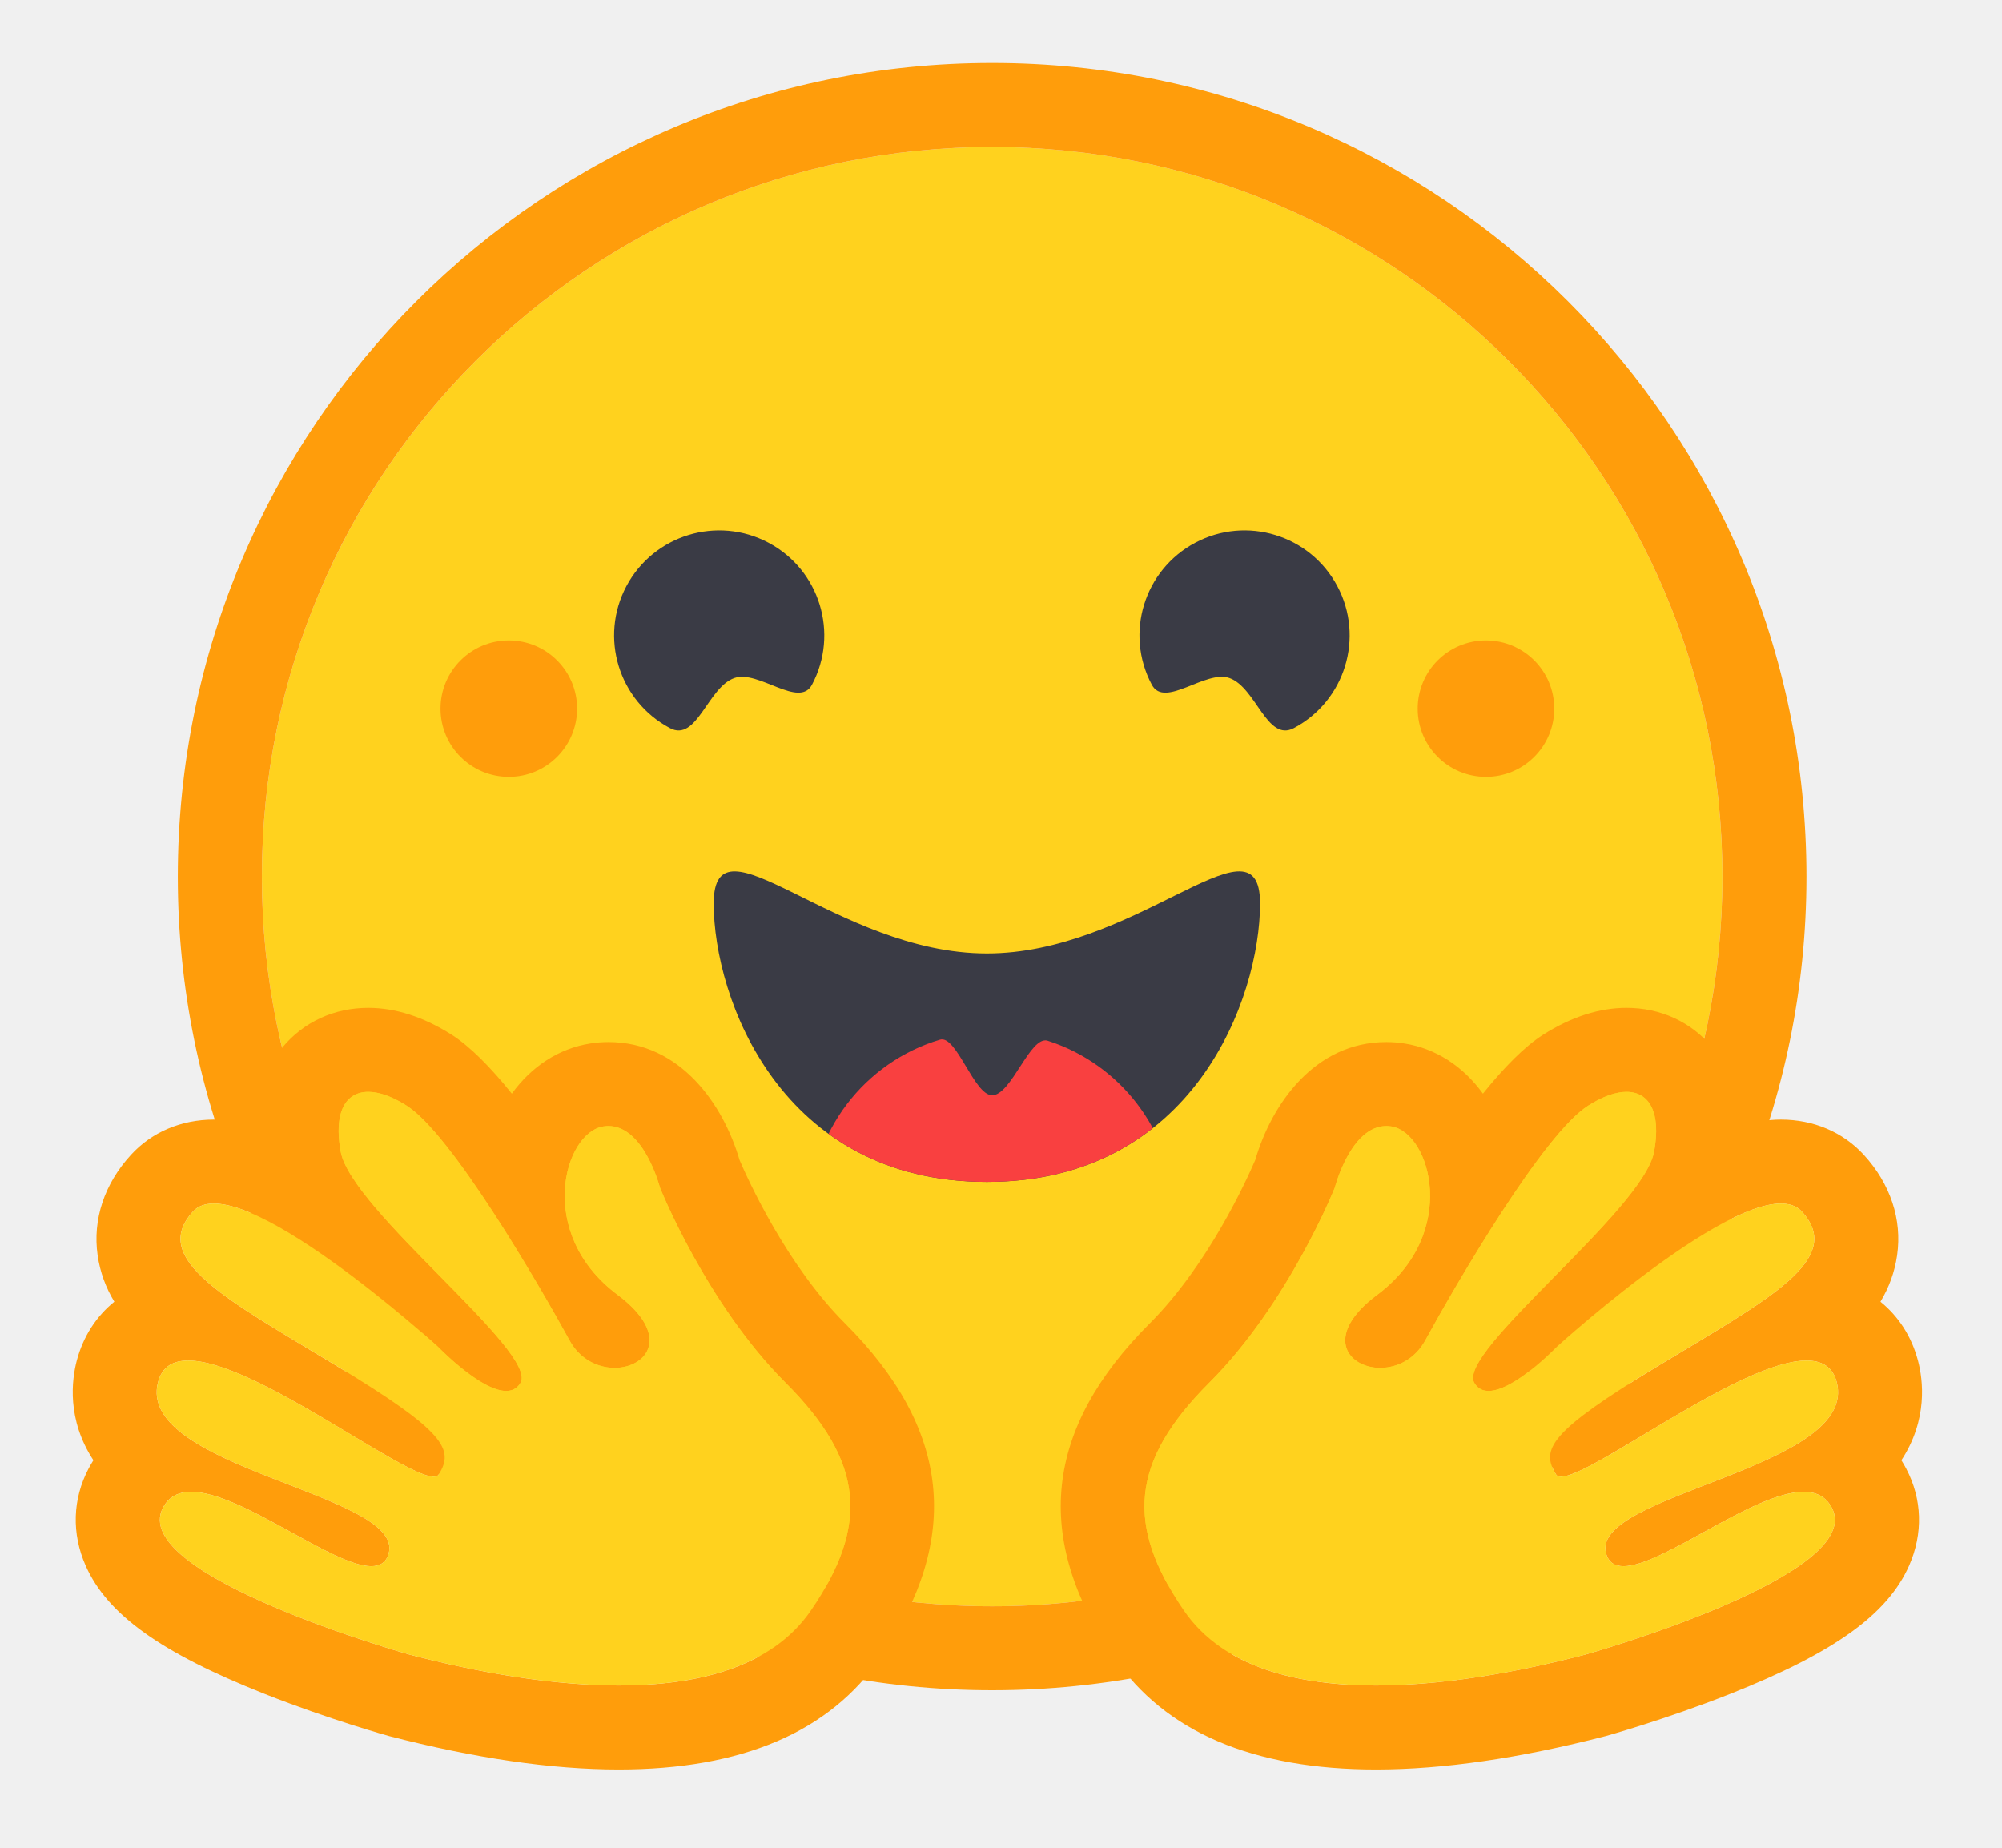
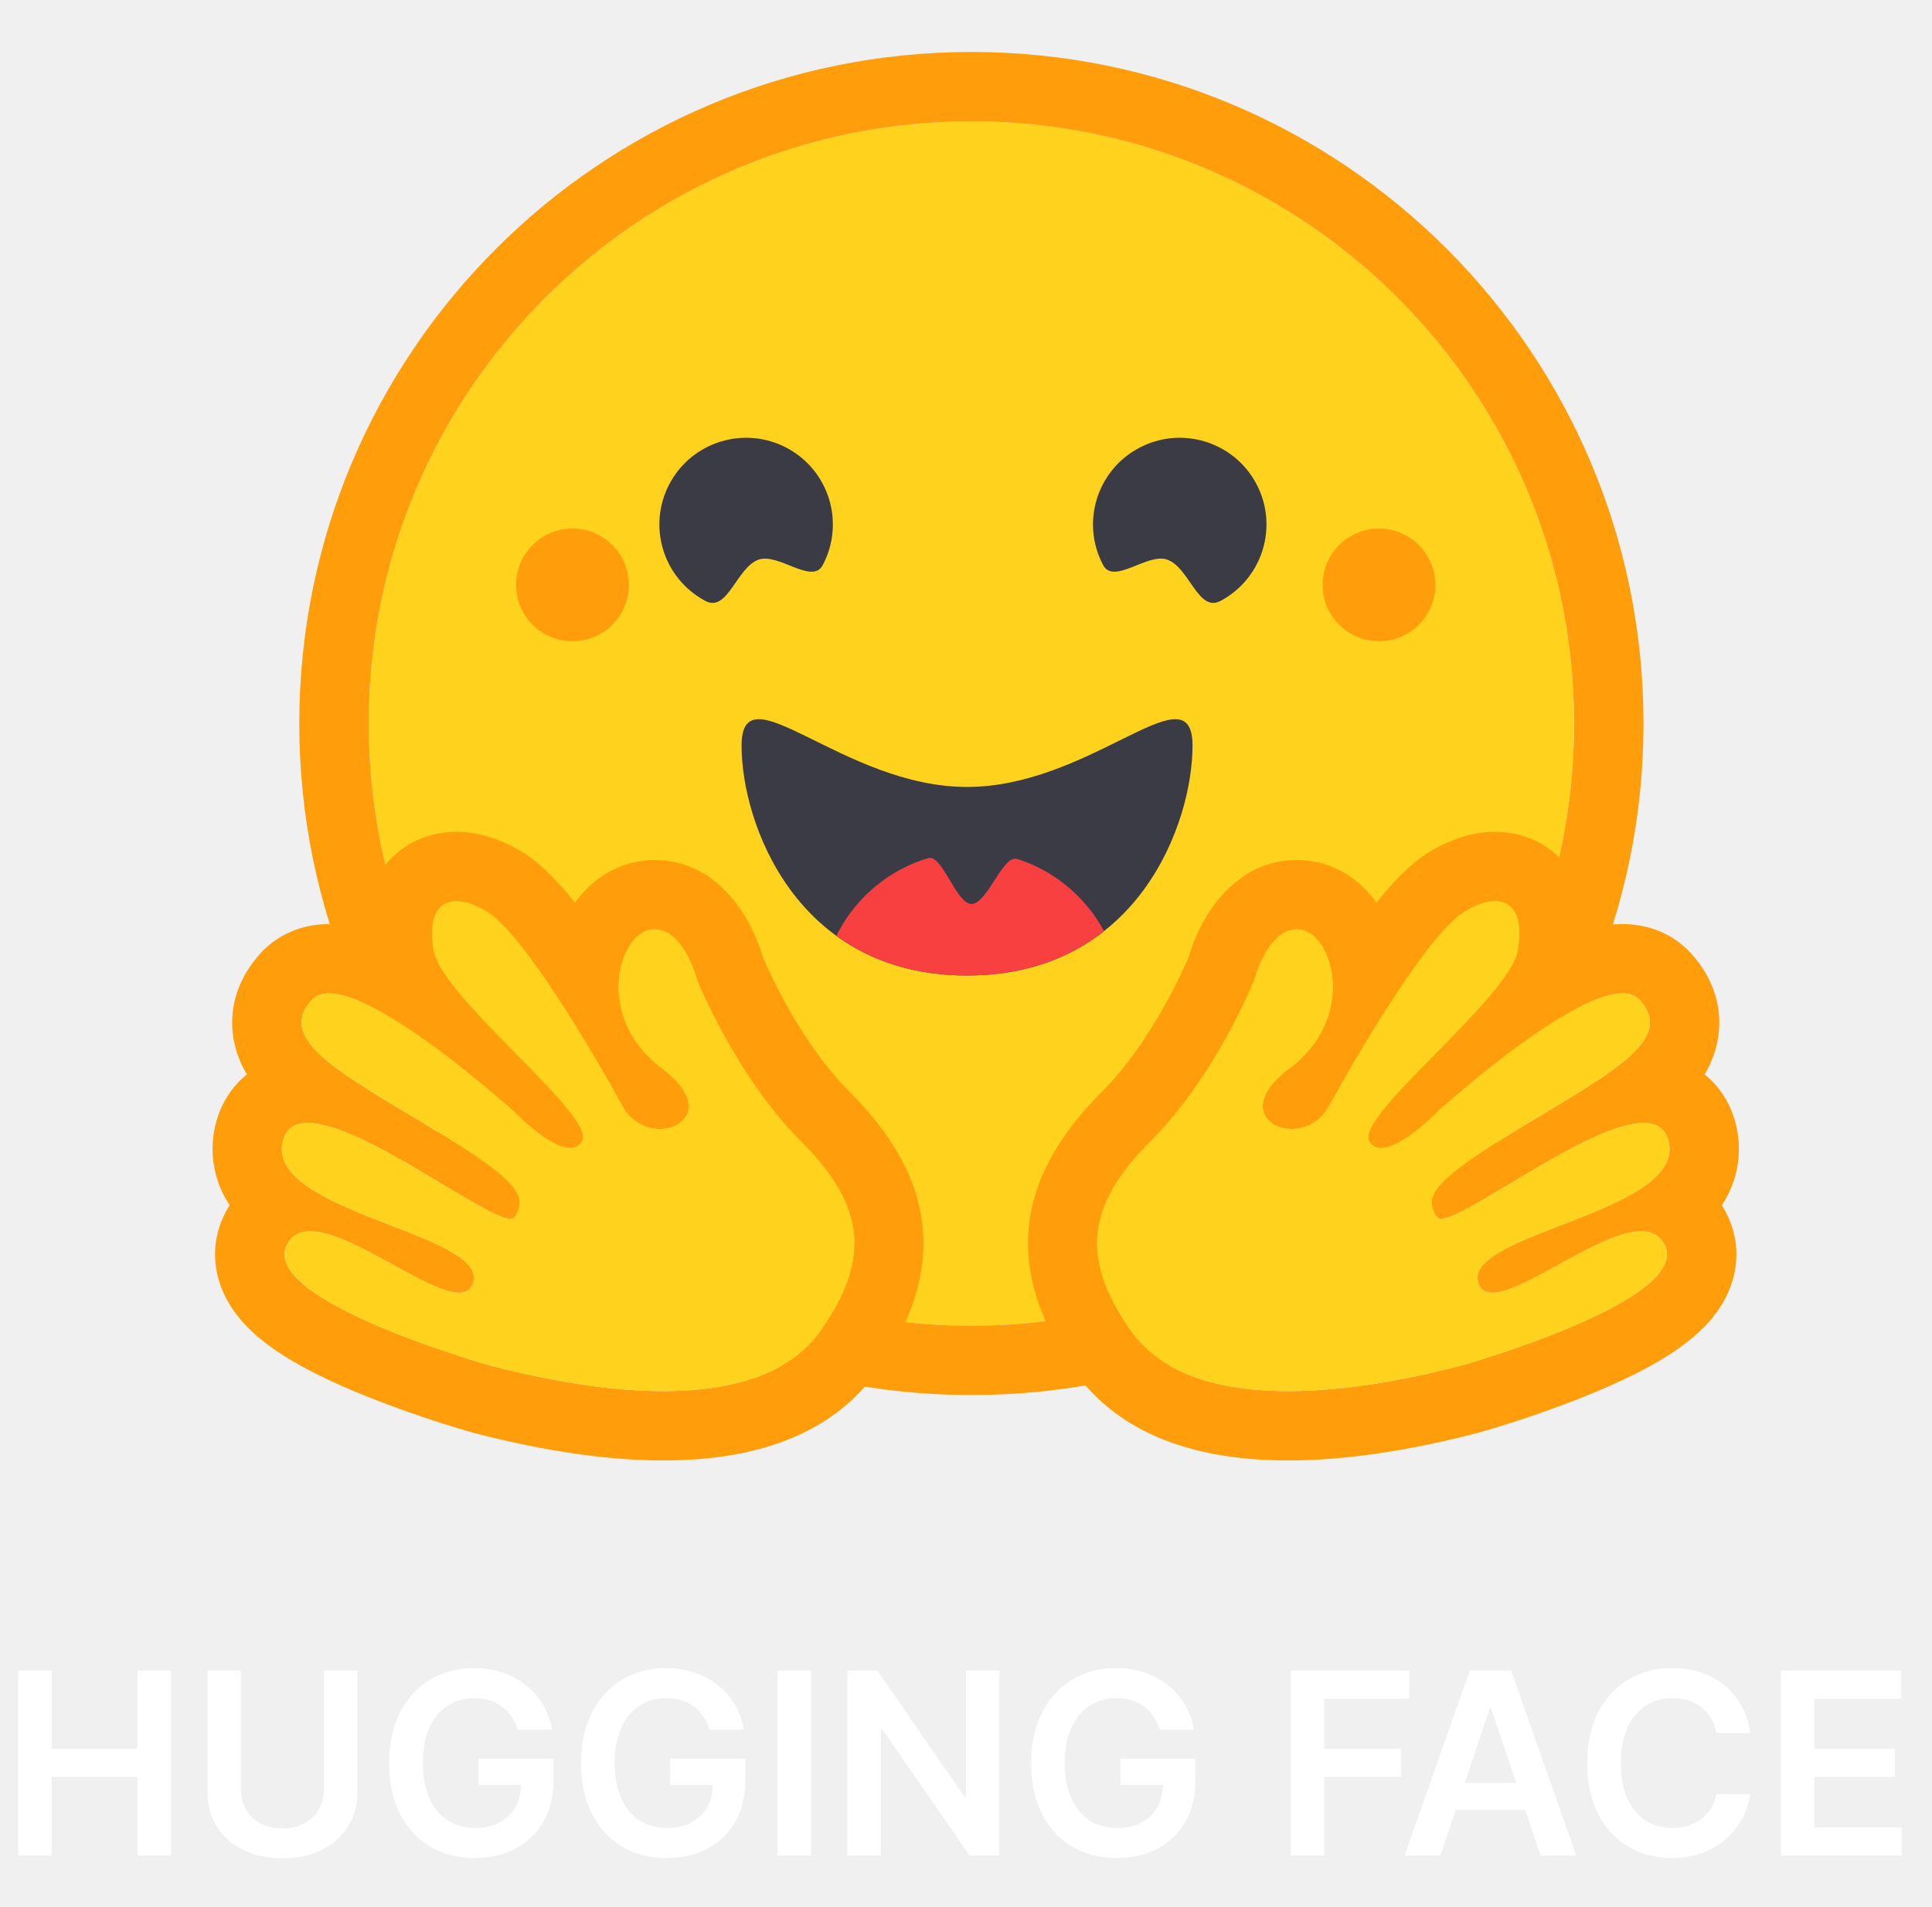
- <svg xmlns="http://www.w3.org/2000/svg" width="65" height="60" viewBox="0 0 65 60" fill="none">
-   <path d="M32.212 52.159C45.307 52.159 55.922 41.551 55.922 28.466C55.922 15.38 45.307 4.773 32.212 4.773C19.118 4.773 8.503 15.38 8.503 28.466C8.503 41.551 19.118 52.159 32.212 52.159Z" fill="#FFD21E" />
-   <path d="M55.922 28.466C55.922 15.38 45.307 4.773 32.212 4.773C19.118 4.773 8.503 15.38 8.503 28.466C8.503 41.551 19.118 52.159 32.212 52.159C45.307 52.159 55.922 41.551 55.922 28.466ZM5.773 28.466C5.773 13.874 17.61 2.045 32.212 2.045C46.814 2.045 58.651 13.874 58.651 28.466C58.651 43.057 46.814 54.886 32.212 54.886C17.61 54.886 5.773 43.057 5.773 28.466Z" fill="#FF9D0B" />
-   <path d="M39.916 22.017C40.785 22.324 41.131 24.11 42.01 23.643C43.673 22.759 44.305 20.695 43.42 19.033C42.535 17.37 40.47 16.739 38.806 17.623C37.143 18.507 36.511 20.571 37.396 22.234C37.813 23.018 39.138 21.743 39.916 22.017Z" fill="#3A3B45" />
-   <path d="M23.843 22.017C22.973 22.324 22.628 24.11 21.749 23.643C20.085 22.759 19.454 20.695 20.338 19.033C21.223 17.37 23.289 16.739 24.952 17.623C26.616 18.507 27.247 20.571 26.363 22.234C25.945 23.018 24.62 21.743 23.843 22.017Z" fill="#3A3B45" />
-   <path d="M32.042 38.379C38.748 38.379 40.911 32.404 40.911 29.336C40.911 27.741 39.839 28.243 38.121 29.093C36.533 29.879 34.394 30.961 32.042 30.961C27.143 30.961 23.172 26.268 23.172 29.336C23.172 32.404 25.336 38.379 32.042 38.379Z" fill="#3A3B45" />
-   <mask id="mask0_70_134" style="mask-type:alpha" maskUnits="userSpaceOnUse" x="23" y="28" width="18" height="11">
-     <path d="M32.042 38.379C38.748 38.379 40.911 32.404 40.911 29.336C40.911 27.741 39.839 28.243 38.121 29.093C36.533 29.879 34.394 30.961 32.042 30.961C27.143 30.961 23.172 26.268 23.172 29.336C23.172 32.404 25.336 38.379 32.042 38.379Z" fill="white" />
+ <svg xmlns="http://www.w3.org/2000/svg" width="76" height="75" viewBox="0 0 76 75" fill="none">
+   <path d="M38.212 52.159C51.307 52.159 61.922 41.551 61.922 28.466C61.922 15.38 51.307 4.773 38.212 4.773C25.118 4.773 14.503 15.38 14.503 28.466C14.503 41.551 25.118 52.159 38.212 52.159Z" fill="#FFD21E" />
+   <path d="M61.922 28.466C61.922 15.38 51.307 4.773 38.212 4.773C25.118 4.773 14.503 15.38 14.503 28.466C14.503 41.551 25.118 52.159 38.212 52.159C51.307 52.159 61.922 41.551 61.922 28.466ZM11.773 28.466C11.773 13.874 23.61 2.045 38.212 2.045C52.814 2.045 64.651 13.874 64.651 28.466C64.651 43.057 52.814 54.886 38.212 54.886C23.61 54.886 11.773 43.057 11.773 28.466Z" fill="#FF9D0B" />
+   <path d="M45.916 22.017C46.785 22.324 47.131 24.11 48.01 23.643C49.673 22.759 50.305 20.695 49.42 19.033C48.535 17.37 46.47 16.739 44.806 17.623C43.143 18.507 42.511 20.571 43.396 22.234C43.813 23.018 45.138 21.743 45.916 22.017Z" fill="#3A3B45" />
+   <path d="M29.843 22.017C28.973 22.324 28.628 24.11 27.749 23.643C26.085 22.759 25.454 20.695 26.338 19.033C27.223 17.37 29.289 16.739 30.952 17.623C32.616 18.507 33.247 20.571 32.363 22.234C31.945 23.018 30.62 21.743 29.843 22.017Z" fill="#3A3B45" />
+   <path d="M38.042 38.379C44.748 38.379 46.911 32.404 46.911 29.336C46.911 27.741 45.839 28.243 44.121 29.093C42.533 29.879 40.394 30.961 38.042 30.961C33.143 30.961 29.172 26.268 29.172 29.336C29.172 32.404 31.336 38.379 38.042 38.379Z" fill="#3A3B45" />
+   <mask id="mask0_208_328" style="mask-type:alpha" maskUnits="userSpaceOnUse" x="29" y="28" width="18" height="11">
+     <path d="M38.042 38.379C44.748 38.379 46.911 32.404 46.911 29.336C46.911 27.741 45.839 28.243 44.121 29.093C42.533 29.879 40.394 30.961 38.042 30.961C33.143 30.961 29.172 26.268 29.172 29.336C29.172 32.404 31.336 38.379 38.042 38.379Z" fill="white" />
  </mask>
-   <g mask="url(#mask0_70_134)">
-     <path d="M32.212 45.341C35.48 45.341 38.13 42.693 38.13 39.428C38.13 36.884 36.522 34.715 34.267 33.881C34.184 33.85 34.1 33.821 34.016 33.794C33.447 33.612 32.841 35.565 32.212 35.565C31.625 35.565 31.057 33.6 30.521 33.759C28.077 34.486 26.295 36.749 26.295 39.428C26.295 42.693 28.944 45.341 32.212 45.341Z" fill="#F94040" />
+   <g mask="url(#mask0_208_328)">
+     <path d="M38.212 45.341C41.48 45.341 44.13 42.693 44.13 39.428C44.13 36.884 42.522 34.715 40.267 33.881C40.184 33.85 40.1 33.821 40.016 33.794C39.447 33.612 38.841 35.565 38.212 35.565C37.625 35.565 37.057 33.6 36.521 33.759C34.077 34.486 32.295 36.749 32.295 39.428C32.295 42.693 34.944 45.341 38.212 45.341Z" fill="#F94040" />
  </g>
-   <path d="M48.246 25.227C49.471 25.227 50.463 24.235 50.463 23.011C50.463 21.788 49.471 20.796 48.246 20.796C47.021 20.796 46.029 21.788 46.029 23.011C46.029 24.235 47.021 25.227 48.246 25.227Z" fill="#FF9D0B" />
-   <path d="M16.52 25.227C17.744 25.227 18.737 24.235 18.737 23.011C18.737 21.788 17.744 20.796 16.52 20.796C15.295 20.796 14.302 21.788 14.302 23.011C14.302 24.235 15.295 25.227 16.52 25.227Z" fill="#FF9D0B" />
-   <path d="M11.956 32.727C10.852 32.727 9.864 33.181 9.176 34.003C8.75 34.512 8.305 35.333 8.269 36.562C7.806 36.429 7.36 36.355 6.944 36.355C5.887 36.355 4.931 36.76 4.256 37.496C3.388 38.44 3.003 39.601 3.17 40.762C3.25 41.315 3.435 41.81 3.712 42.269C3.129 42.74 2.7 43.396 2.492 44.185C2.33 44.804 2.163 46.092 3.033 47.418C2.977 47.505 2.926 47.595 2.877 47.687C2.354 48.678 2.321 49.799 2.782 50.842C3.482 52.423 5.219 53.669 8.594 55.006C10.693 55.837 12.614 56.369 12.631 56.374C15.407 57.093 17.917 57.459 20.09 57.459C24.084 57.459 26.944 56.236 28.589 53.825C31.238 49.943 30.859 46.392 27.432 42.969C25.535 41.075 24.274 38.283 24.012 37.67C23.482 35.855 22.082 33.837 19.755 33.837C19.559 33.837 19.36 33.853 19.165 33.884C18.146 34.044 17.255 34.63 16.618 35.513C15.931 34.659 15.264 33.98 14.66 33.597C13.75 33.02 12.841 32.727 11.956 32.727ZM11.956 35.455C12.304 35.455 12.729 35.602 13.198 35.9C14.653 36.822 17.462 41.646 18.49 43.523C18.834 44.151 19.423 44.417 19.953 44.417C21.006 44.417 21.827 43.372 20.05 42.044C17.377 40.045 18.315 36.779 19.59 36.578C19.646 36.569 19.702 36.565 19.755 36.565C20.915 36.565 21.427 38.562 21.427 38.562C21.427 38.562 22.926 42.326 25.503 44.898C28.079 47.472 28.212 49.537 26.334 52.289C25.054 54.165 22.602 54.732 20.09 54.732C17.484 54.732 14.813 54.122 13.316 53.734C13.242 53.715 4.139 51.145 5.292 48.958C5.485 48.59 5.805 48.443 6.207 48.443C7.831 48.443 10.784 50.858 12.054 50.858C12.338 50.858 12.538 50.737 12.62 50.443C13.161 48.503 4.393 47.688 5.132 44.878C5.262 44.381 5.616 44.179 6.113 44.18C8.258 44.18 13.072 47.951 14.082 47.951C14.159 47.951 14.214 47.928 14.244 47.881C14.75 47.065 14.473 46.496 10.909 44.341C7.345 42.185 4.844 40.888 6.267 39.34C6.43 39.162 6.662 39.083 6.944 39.083C9.108 39.083 14.22 43.732 14.22 43.732C14.22 43.732 15.599 45.166 16.433 45.166C16.625 45.166 16.788 45.09 16.899 44.903C17.49 43.906 11.404 39.297 11.061 37.396C10.829 36.107 11.224 35.455 11.956 35.455Z" fill="#FF9D0B" />
-   <path d="M26.334 52.288C28.212 49.537 28.079 47.471 25.502 44.898C22.926 42.326 21.426 38.562 21.426 38.562C21.426 38.562 20.866 36.376 19.59 36.577C18.314 36.779 17.378 40.045 20.05 42.044C22.723 44.041 19.518 45.399 18.49 43.522C17.462 41.646 14.654 36.822 13.198 35.9C11.743 34.977 10.718 35.494 11.061 37.395C11.404 39.297 17.491 43.906 16.899 44.904C16.306 45.901 14.219 43.732 14.219 43.732C14.219 43.732 7.689 37.792 6.267 39.34C4.845 40.888 7.345 42.185 10.909 44.34C14.473 46.496 14.749 47.065 14.244 47.88C13.738 48.696 5.871 42.068 5.132 44.878C4.394 47.688 13.161 48.503 12.619 50.443C12.078 52.383 6.444 46.771 5.292 48.958C4.139 51.145 13.242 53.715 13.316 53.734C16.257 54.496 23.725 56.111 26.334 52.288Z" fill="#FFD21E" />
-   <path d="M52.809 32.727C53.914 32.727 54.901 33.181 55.59 34.003C56.015 34.512 56.46 35.333 56.496 36.562C56.959 36.429 57.405 36.355 57.821 36.355C58.879 36.355 59.834 36.76 60.51 37.496C61.377 38.44 61.763 39.601 61.595 40.762C61.515 41.315 61.33 41.81 61.054 42.269C61.637 42.74 62.066 43.396 62.273 44.185C62.436 44.804 62.602 46.092 61.733 47.418C61.788 47.505 61.84 47.595 61.888 47.687C62.411 48.678 62.444 49.799 61.983 50.842C61.284 52.423 59.546 53.669 56.172 55.006C54.072 55.837 52.151 56.369 52.134 56.374C49.359 57.093 46.849 57.459 44.676 57.459C40.681 57.459 37.822 56.236 36.176 53.825C33.528 49.943 33.906 46.392 37.334 42.969C39.23 41.075 40.491 38.283 40.754 37.67C41.283 35.855 42.683 33.837 45.011 33.837C45.206 33.837 45.405 33.853 45.6 33.884C46.619 34.044 47.511 34.63 48.147 35.513C48.834 34.659 49.501 33.98 50.105 33.597C51.015 33.02 51.925 32.727 52.809 32.727ZM52.809 35.455C52.461 35.455 52.036 35.602 51.567 35.9C50.112 36.822 47.304 41.646 46.276 43.523C45.931 44.151 45.342 44.417 44.812 44.417C43.76 44.417 42.938 43.372 44.716 42.044C47.388 40.045 46.451 36.779 45.175 36.578C45.119 36.569 45.064 36.565 45.011 36.565C43.851 36.565 43.339 38.562 43.339 38.562C43.339 38.562 41.839 42.326 39.263 44.898C36.687 47.472 36.554 49.537 38.431 52.289C39.712 54.165 42.163 54.732 44.676 54.732C47.281 54.732 49.952 54.122 51.449 53.734C51.523 53.715 60.627 51.145 59.474 48.958C59.28 48.59 58.961 48.443 58.559 48.443C56.935 48.443 53.981 50.858 52.712 50.858C52.428 50.858 52.228 50.737 52.146 50.443C51.605 48.503 60.372 47.688 59.633 44.878C59.503 44.381 59.15 44.179 58.653 44.18C56.507 44.18 51.693 47.951 50.684 47.951C50.607 47.951 50.551 47.928 50.521 47.881C50.016 47.065 50.293 46.496 53.856 44.341C57.42 42.185 59.921 40.888 58.499 39.34C58.335 39.162 58.103 39.083 57.821 39.083C55.658 39.083 50.546 43.732 50.546 43.732C50.546 43.732 49.166 45.166 48.332 45.166C48.14 45.166 47.977 45.09 47.867 44.903C47.275 43.906 53.361 39.297 53.704 37.396C53.937 36.107 53.541 35.455 52.809 35.455Z" fill="#FF9D0B" />
-   <path d="M38.431 52.288C36.554 49.537 36.687 47.471 39.263 44.898C41.839 42.326 43.339 38.562 43.339 38.562C43.339 38.562 43.899 36.376 45.175 36.577C46.451 36.779 47.388 40.045 44.715 42.044C42.043 44.041 45.248 45.399 46.276 43.522C47.304 41.646 50.111 36.822 51.568 35.9C53.023 34.977 54.048 35.494 53.705 37.395C53.361 39.297 47.275 43.906 47.867 44.904C48.459 45.901 50.546 43.732 50.546 43.732C50.546 43.732 57.077 37.792 58.499 39.34C59.921 40.888 57.42 42.185 53.857 44.34C50.292 46.496 50.016 47.065 50.522 47.88C51.028 48.696 58.895 42.068 59.634 44.878C60.372 47.688 51.605 48.503 52.146 50.443C52.687 52.383 58.322 46.771 59.474 48.958C60.627 51.145 51.523 53.715 51.45 53.734C48.509 54.496 41.041 56.111 38.431 52.288Z" fill="#FFD21E" />
+   <path d="M54.246 25.227C55.471 25.227 56.463 24.235 56.463 23.011C56.463 21.788 55.471 20.796 54.246 20.796C53.021 20.796 52.029 21.788 52.029 23.011C52.029 24.235 53.021 25.227 54.246 25.227Z" fill="#FF9D0B" />
+   <path d="M22.52 25.227C23.744 25.227 24.737 24.235 24.737 23.011C24.737 21.788 23.744 20.796 22.52 20.796C21.295 20.796 20.302 21.788 20.302 23.011C20.302 24.235 21.295 25.227 22.52 25.227Z" fill="#FF9D0B" />
+   <path d="M17.956 32.727C16.852 32.727 15.864 33.181 15.176 34.003C14.75 34.512 14.305 35.333 14.269 36.562C13.806 36.429 13.36 36.355 12.944 36.355C11.887 36.355 10.931 36.76 10.256 37.496C9.388 38.44 9.003 39.601 9.17 40.762C9.25 41.315 9.435 41.81 9.712 42.269C9.129 42.74 8.7 43.396 8.492 44.185C8.33 44.804 8.163 46.092 9.033 47.418C8.977 47.505 8.926 47.595 8.877 47.687C8.354 48.678 8.321 49.799 8.782 50.842C9.482 52.423 11.219 53.669 14.594 55.006C16.693 55.837 18.614 56.369 18.631 56.374C21.407 57.093 23.917 57.459 26.09 57.459C30.084 57.459 32.944 56.236 34.589 53.825C37.238 49.943 36.859 46.392 33.432 42.969C31.535 41.075 30.274 38.283 30.012 37.67C29.482 35.855 28.082 33.837 25.755 33.837C25.559 33.837 25.36 33.853 25.165 33.884C24.146 34.044 23.255 34.63 22.618 35.513C21.931 34.659 21.264 33.98 20.66 33.597C19.75 33.02 18.841 32.727 17.956 32.727ZM17.956 35.455C18.304 35.455 18.729 35.602 19.198 35.9C20.653 36.822 23.462 41.646 24.49 43.523C24.834 44.151 25.423 44.417 25.953 44.417C27.006 44.417 27.827 43.372 26.05 42.044C23.377 40.045 24.315 36.779 25.59 36.578C25.646 36.569 25.702 36.565 25.755 36.565C26.915 36.565 27.427 38.562 27.427 38.562C27.427 38.562 28.926 42.326 31.503 44.898C34.079 47.472 34.212 49.537 32.334 52.289C31.054 54.165 28.602 54.732 26.09 54.732C23.484 54.732 20.813 54.122 19.316 53.734C19.242 53.715 10.139 51.145 11.292 48.958C11.486 48.59 11.805 48.443 12.207 48.443C13.831 48.443 16.784 50.858 18.054 50.858C18.338 50.858 18.538 50.737 18.619 50.443C19.161 48.503 10.393 47.688 11.132 44.878C11.262 44.381 11.616 44.179 12.113 44.18C14.258 44.18 19.073 47.951 20.082 47.951C20.159 47.951 20.214 47.928 20.244 47.881C20.75 47.065 20.473 46.496 16.909 44.341C13.345 42.185 10.844 40.888 12.267 39.34C12.431 39.162 12.662 39.083 12.944 39.083C15.108 39.083 20.22 43.732 20.22 43.732C20.22 43.732 21.599 45.166 22.433 45.166C22.625 45.166 22.788 45.09 22.899 44.903C23.49 43.906 17.404 39.297 17.061 37.396C16.828 36.107 17.224 35.455 17.956 35.455Z" fill="#FF9D0B" />
+   <path d="M32.334 52.288C34.212 49.537 34.079 47.471 31.502 44.898C28.926 42.326 27.426 38.562 27.426 38.562C27.426 38.562 26.866 36.376 25.59 36.577C24.314 36.779 23.378 40.045 26.05 42.044C28.723 44.041 25.518 45.399 24.49 43.522C23.462 41.646 20.654 36.822 19.198 35.9C17.743 34.977 16.718 35.494 17.061 37.395C17.404 39.297 23.491 43.906 22.899 44.904C22.306 45.901 20.219 43.732 20.219 43.732C20.219 43.732 13.688 37.792 12.267 39.34C10.845 40.888 13.345 42.185 16.909 44.34C20.473 46.496 20.75 47.065 20.244 47.88C19.738 48.696 11.871 42.068 11.132 44.878C10.394 47.688 19.16 48.503 18.619 50.443C18.078 52.383 12.444 46.771 11.292 48.958C10.139 51.145 19.242 53.715 19.316 53.734C22.257 54.496 29.725 56.111 32.334 52.288Z" fill="#FFD21E" />
+   <path d="M58.809 32.727C59.914 32.727 60.901 33.181 61.59 34.003C62.015 34.512 62.46 35.333 62.496 36.562C62.959 36.429 63.405 36.355 63.821 36.355C64.879 36.355 65.834 36.76 66.51 37.496C67.377 38.44 67.763 39.601 67.595 40.762C67.515 41.315 67.33 41.81 67.054 42.269C67.637 42.74 68.066 43.396 68.273 44.185C68.436 44.804 68.602 46.092 67.733 47.418C67.788 47.505 67.84 47.595 67.888 47.687C68.411 48.678 68.445 49.799 67.983 50.842C67.284 52.423 65.546 53.669 62.172 55.006C60.072 55.837 58.151 56.369 58.134 56.374C55.359 57.093 52.849 57.459 50.676 57.459C46.681 57.459 43.822 56.236 42.176 53.825C39.528 49.943 39.906 46.392 43.334 42.969C45.23 41.075 46.491 38.283 46.754 37.67C47.283 35.855 48.683 33.837 51.011 33.837C51.206 33.837 51.405 33.853 51.6 33.884C52.619 34.044 53.511 34.63 54.147 35.513C54.834 34.659 55.501 33.98 56.105 33.597C57.015 33.02 57.925 32.727 58.809 32.727ZM58.809 35.455C58.461 35.455 58.036 35.602 57.567 35.9C56.112 36.822 53.304 41.646 52.276 43.523C51.931 44.151 51.342 44.417 50.812 44.417C49.76 44.417 48.938 43.372 50.716 42.044C53.388 40.045 52.451 36.779 51.175 36.578C51.119 36.569 51.064 36.565 51.011 36.565C49.851 36.565 49.339 38.562 49.339 38.562C49.339 38.562 47.839 42.326 45.263 44.898C42.687 47.472 42.554 49.537 44.431 52.289C45.712 54.165 48.163 54.732 50.676 54.732C53.281 54.732 55.952 54.122 57.449 53.734C57.523 53.715 66.627 51.145 65.474 48.958C65.28 48.59 64.961 48.443 64.559 48.443C62.935 48.443 59.981 50.858 58.712 50.858C58.428 50.858 58.228 50.737 58.146 50.443C57.605 48.503 66.372 47.688 65.633 44.878C65.503 44.381 65.15 44.179 64.653 44.18C62.507 44.18 57.693 47.951 56.684 47.951C56.607 47.951 56.551 47.928 56.521 47.881C56.016 47.065 56.293 46.496 59.856 44.341C63.42 42.185 65.921 40.888 64.499 39.34C64.335 39.162 64.103 39.083 63.821 39.083C61.658 39.083 56.546 43.732 56.546 43.732C56.546 43.732 55.166 45.166 54.332 45.166C54.14 45.166 53.977 45.09 53.867 44.903C53.275 43.906 59.361 39.297 59.704 37.396C59.937 36.107 59.541 35.455 58.809 35.455Z" fill="#FF9D0B" />
+   <path d="M44.431 52.288C42.554 49.537 42.687 47.471 45.263 44.898C47.839 42.326 49.339 38.562 49.339 38.562C49.339 38.562 49.899 36.376 51.175 36.577C52.451 36.779 53.388 40.045 50.715 42.044C48.043 44.041 51.248 45.399 52.276 43.522C53.304 41.646 56.111 36.822 57.568 35.9C59.023 34.977 60.048 35.494 59.705 37.395C59.361 39.297 53.275 43.906 53.867 44.904C54.459 45.901 56.546 43.732 56.546 43.732C56.546 43.732 63.077 37.792 64.499 39.34C65.921 40.888 63.42 42.185 59.857 44.34C56.292 46.496 56.016 47.065 56.522 47.88C57.028 48.696 64.895 42.068 65.634 44.878C66.372 47.688 57.605 48.503 58.146 50.443C58.687 52.383 64.322 46.771 65.474 48.958C66.627 51.145 57.523 53.715 57.45 53.734C54.509 54.496 47.041 56.111 44.431 52.288Z" fill="#FFD21E" />
+   <path d="M0.717 73V65.727H2.035V68.806H5.405V65.727H6.726V73H5.405V69.91H2.035V73H0.717ZM12.743 65.727H14.061V70.479C14.061 70.999 13.938 71.458 13.691 71.853C13.448 72.248 13.104 72.557 12.662 72.78C12.219 73 11.702 73.11 11.11 73.11C10.515 73.11 9.997 73 9.554 72.78C9.112 72.557 8.768 72.248 8.524 71.853C8.281 71.458 8.159 70.999 8.159 70.479V65.727H9.476V70.369C9.476 70.672 9.543 70.942 9.675 71.178C9.81 71.415 9.999 71.601 10.243 71.736C10.487 71.868 10.776 71.935 11.11 71.935C11.444 71.935 11.732 71.868 11.976 71.736C12.222 71.601 12.412 71.415 12.544 71.178C12.677 70.942 12.743 70.672 12.743 70.369V65.727ZM20.365 68.05C20.306 67.858 20.224 67.686 20.12 67.535C20.018 67.381 19.895 67.249 19.75 67.141C19.608 67.032 19.445 66.95 19.261 66.896C19.076 66.839 18.875 66.81 18.657 66.81C18.266 66.81 17.918 66.909 17.613 67.105C17.307 67.302 17.067 67.59 16.892 67.972C16.719 68.35 16.633 68.812 16.633 69.356C16.633 69.906 16.719 70.371 16.892 70.752C17.065 71.133 17.305 71.423 17.613 71.622C17.921 71.819 18.278 71.917 18.685 71.917C19.055 71.917 19.374 71.846 19.644 71.704C19.916 71.562 20.126 71.361 20.273 71.1C20.419 70.837 20.493 70.53 20.493 70.177L20.791 70.223H18.817V69.193H21.768V70.067C21.768 70.689 21.635 71.228 21.37 71.683C21.105 72.137 20.74 72.487 20.276 72.734C19.812 72.978 19.279 73.099 18.678 73.099C18.008 73.099 17.42 72.949 16.913 72.648C16.409 72.345 16.015 71.916 15.731 71.359C15.449 70.801 15.308 70.138 15.308 69.371C15.308 68.784 15.391 68.259 15.557 67.798C15.725 67.336 15.959 66.944 16.26 66.622C16.56 66.298 16.913 66.052 17.318 65.883C17.723 65.713 18.163 65.628 18.639 65.628C19.041 65.628 19.417 65.687 19.765 65.805C20.113 65.921 20.422 66.087 20.692 66.303C20.964 66.518 21.188 66.774 21.363 67.07C21.538 67.365 21.653 67.692 21.707 68.05H20.365ZM27.914 68.05C27.855 67.858 27.773 67.686 27.669 67.535C27.567 67.381 27.444 67.249 27.299 67.141C27.157 67.032 26.994 66.95 26.809 66.896C26.625 66.839 26.423 66.81 26.206 66.81C25.815 66.81 25.467 66.909 25.162 67.105C24.856 67.302 24.616 67.59 24.441 67.972C24.268 68.35 24.181 68.812 24.181 69.356C24.181 69.906 24.268 70.371 24.441 70.752C24.613 71.133 24.854 71.423 25.162 71.622C25.469 71.819 25.827 71.917 26.234 71.917C26.603 71.917 26.923 71.846 27.193 71.704C27.465 71.562 27.675 71.361 27.821 71.1C27.968 70.837 28.041 70.53 28.041 70.177L28.34 70.223H26.365V69.193H29.316V70.067C29.316 70.689 29.184 71.228 28.919 71.683C28.654 72.137 28.289 72.487 27.825 72.734C27.361 72.978 26.828 73.099 26.227 73.099C25.557 73.099 24.969 72.949 24.462 72.648C23.958 72.345 23.564 71.916 23.279 71.359C22.998 70.801 22.857 70.138 22.857 69.371C22.857 68.784 22.94 68.259 23.105 67.798C23.274 67.336 23.508 66.944 23.809 66.622C24.109 66.298 24.462 66.052 24.867 65.883C25.272 65.713 25.712 65.628 26.188 65.628C26.59 65.628 26.966 65.687 27.314 65.805C27.662 65.921 27.971 66.087 28.24 66.303C28.513 66.518 28.736 66.774 28.912 67.07C29.087 67.365 29.202 67.692 29.256 68.05H27.914ZM31.908 65.727V73H30.59V65.727H31.908ZM39.311 65.727V73H38.139L34.712 68.046H34.652V73H33.334V65.727H34.514L37.937 70.685H38.001V65.727H39.311ZM45.619 68.05C45.56 67.858 45.478 67.686 45.374 67.535C45.272 67.381 45.149 67.249 45.004 67.141C44.862 67.032 44.699 66.95 44.514 66.896C44.33 66.839 44.129 66.81 43.911 66.81C43.52 66.81 43.172 66.909 42.867 67.105C42.561 67.302 42.321 67.59 42.146 67.972C41.973 68.35 41.886 68.812 41.886 69.356C41.886 69.906 41.973 70.371 42.146 70.752C42.319 71.133 42.559 71.423 42.867 71.622C43.174 71.819 43.532 71.917 43.939 71.917C44.308 71.917 44.628 71.846 44.898 71.704C45.17 71.562 45.38 71.361 45.526 71.1C45.673 70.837 45.747 70.53 45.747 70.177L46.045 70.223H44.071V69.193H47.022V70.067C47.022 70.689 46.889 71.228 46.624 71.683C46.359 72.137 45.994 72.487 45.53 72.734C45.066 72.978 44.533 73.099 43.932 73.099C43.262 73.099 42.674 72.949 42.167 72.648C41.663 72.345 41.269 71.916 40.985 71.359C40.703 70.801 40.562 70.138 40.562 69.371C40.562 68.784 40.645 68.259 40.81 67.798C40.979 67.336 41.213 66.944 41.514 66.622C41.814 66.298 42.167 66.052 42.572 65.883C42.977 65.713 43.417 65.628 43.893 65.628C44.295 65.628 44.671 65.687 45.019 65.805C45.367 65.921 45.676 66.087 45.946 66.303C46.218 66.518 46.441 66.774 46.617 67.07C46.792 67.365 46.907 67.692 46.961 68.05H45.619ZM50.776 73V65.727H55.435V66.832H52.093V68.806H55.115V69.91H52.093V73H50.776ZM56.661 73H55.255L57.815 65.727H59.442L62.005 73H60.599L58.657 67.219H58.6L56.661 73ZM56.707 70.148H60.542V71.207H56.707V70.148ZM68.847 68.181H67.519C67.481 67.963 67.411 67.77 67.309 67.602C67.207 67.432 67.081 67.287 66.929 67.169C66.778 67.051 66.605 66.962 66.411 66.903C66.219 66.841 66.012 66.81 65.789 66.81C65.394 66.81 65.043 66.91 64.738 67.109C64.433 67.305 64.194 67.594 64.021 67.975C63.848 68.354 63.761 68.817 63.761 69.364C63.761 69.92 63.848 70.389 64.021 70.77C64.196 71.149 64.435 71.435 64.738 71.629C65.043 71.821 65.393 71.917 65.786 71.917C66.004 71.917 66.207 71.888 66.397 71.832C66.588 71.772 66.76 71.686 66.911 71.572C67.065 71.459 67.194 71.319 67.299 71.153C67.405 70.988 67.478 70.798 67.519 70.585L68.847 70.592C68.797 70.938 68.689 71.262 68.524 71.565C68.36 71.868 68.146 72.136 67.881 72.368C67.616 72.597 67.306 72.778 66.951 72.908C66.595 73.035 66.201 73.099 65.768 73.099C65.129 73.099 64.558 72.951 64.056 72.656C63.554 72.36 63.159 71.932 62.87 71.374C62.581 70.815 62.437 70.145 62.437 69.364C62.437 68.58 62.583 67.91 62.874 67.354C63.165 66.795 63.562 66.368 64.063 66.072C64.565 65.776 65.133 65.628 65.768 65.628C66.173 65.628 66.549 65.685 66.897 65.798C67.245 65.912 67.555 66.079 67.828 66.299C68.1 66.517 68.324 66.784 68.499 67.102C68.676 67.416 68.792 67.776 68.847 68.181ZM70.053 73V65.727H74.783V66.832H71.371V68.806H74.538V69.91H71.371V71.896H74.812V73H70.053Z" fill="white" />
</svg>
